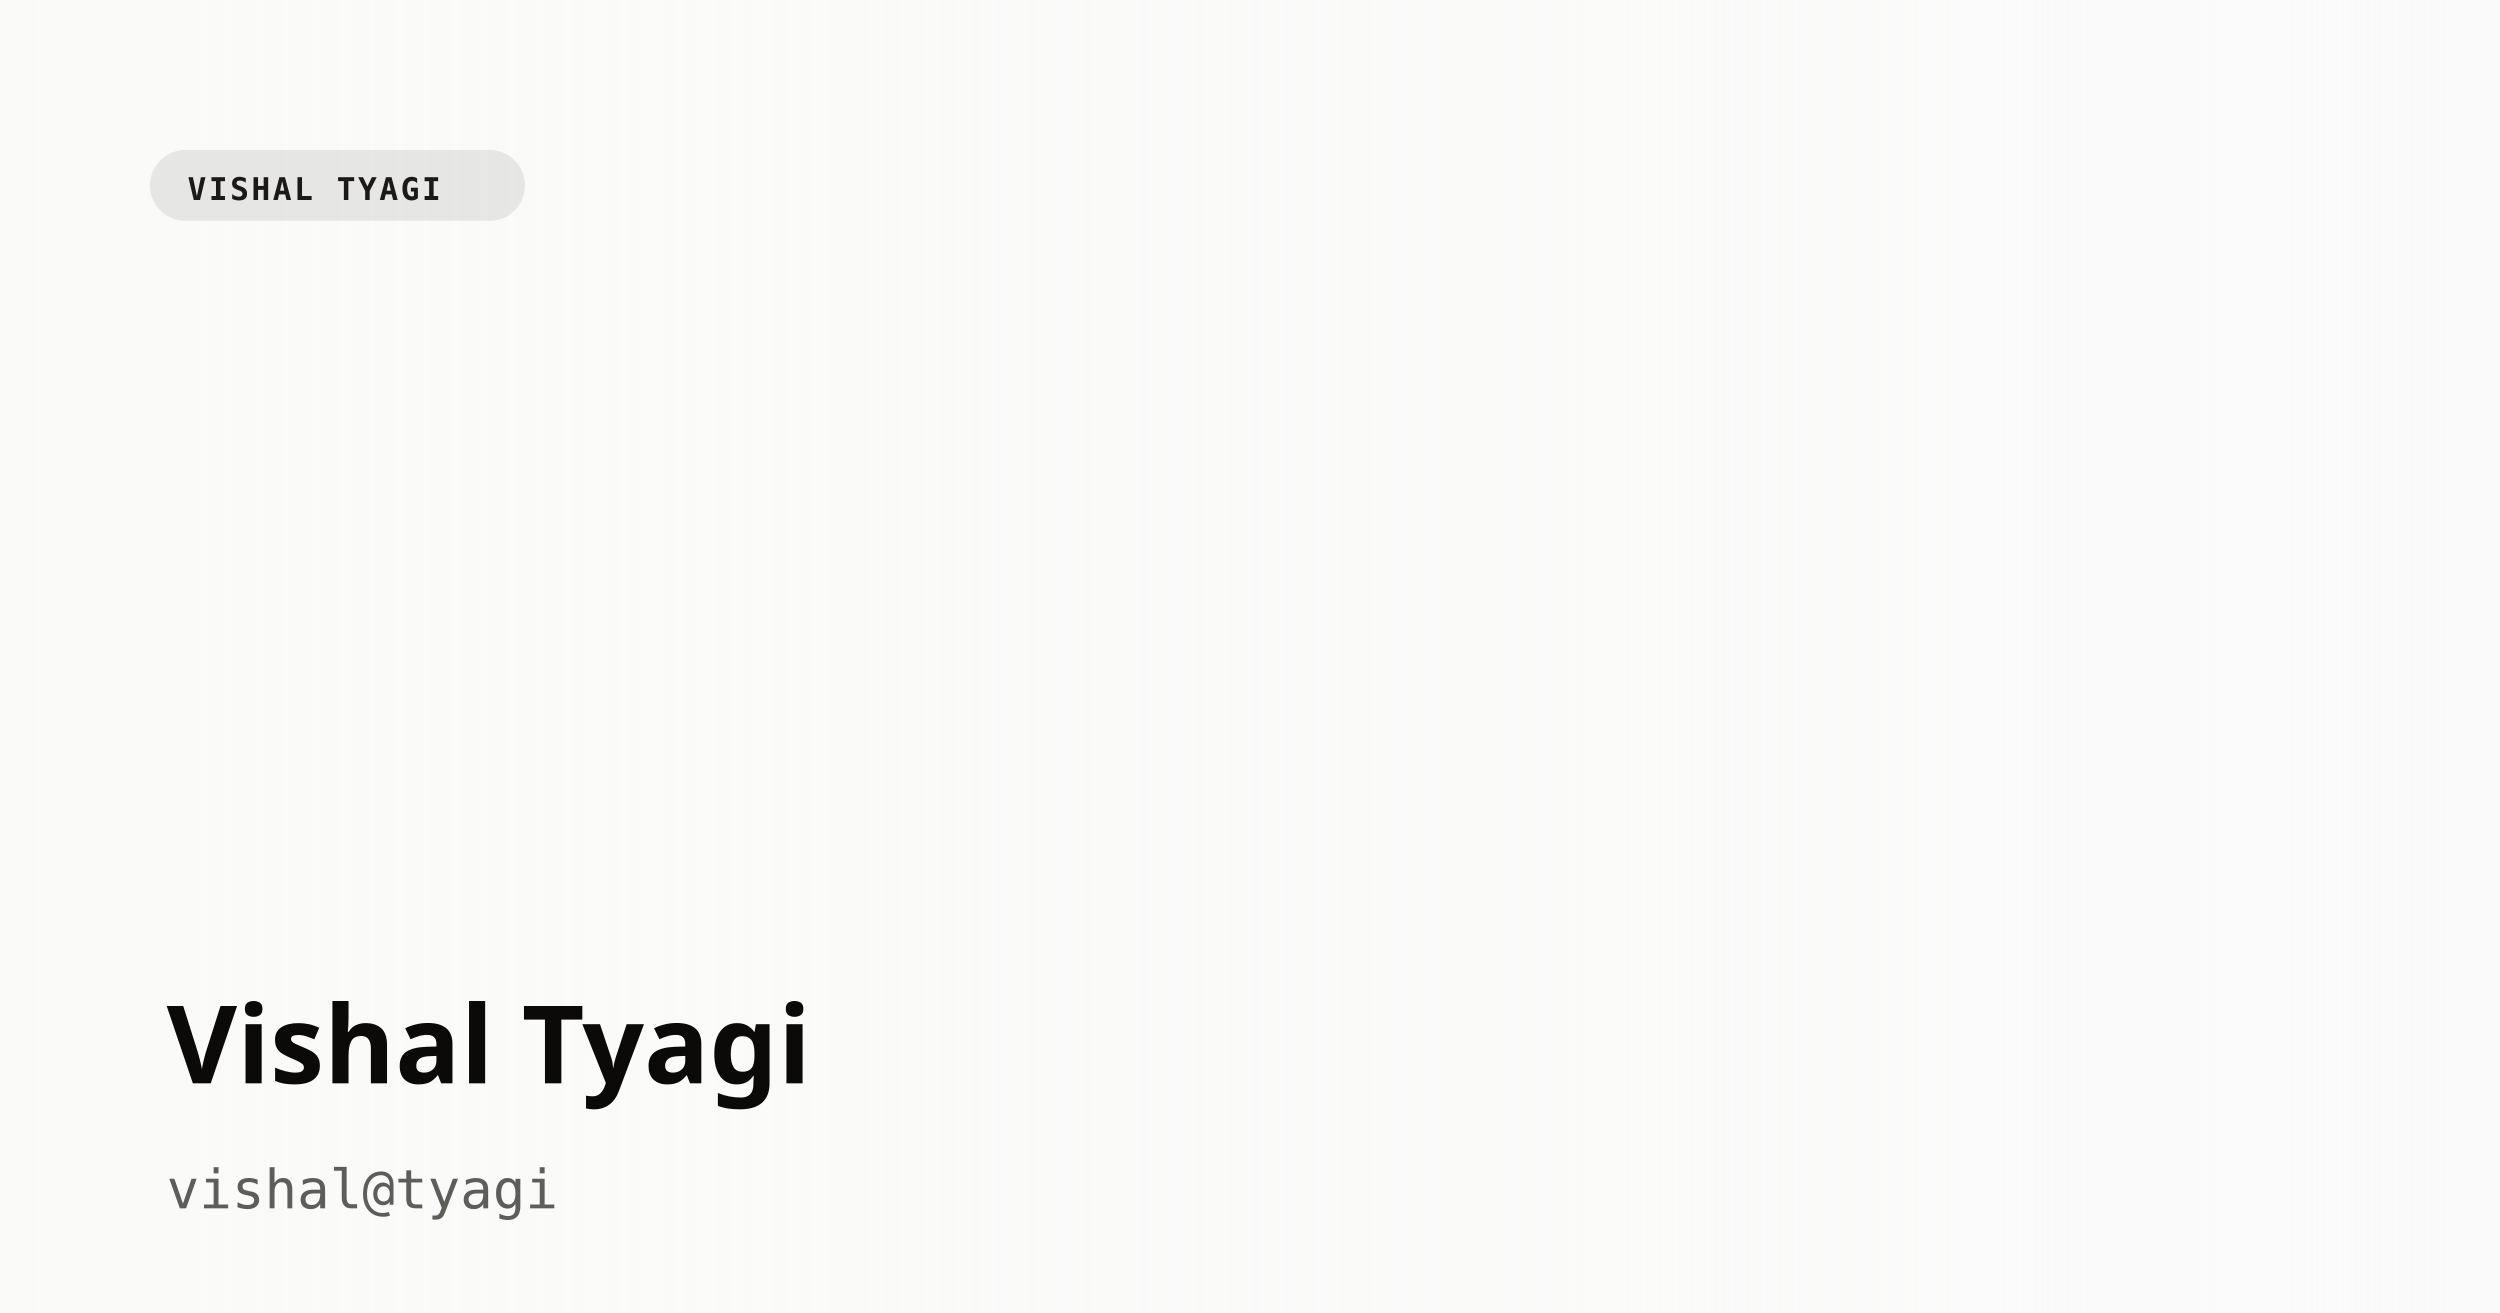
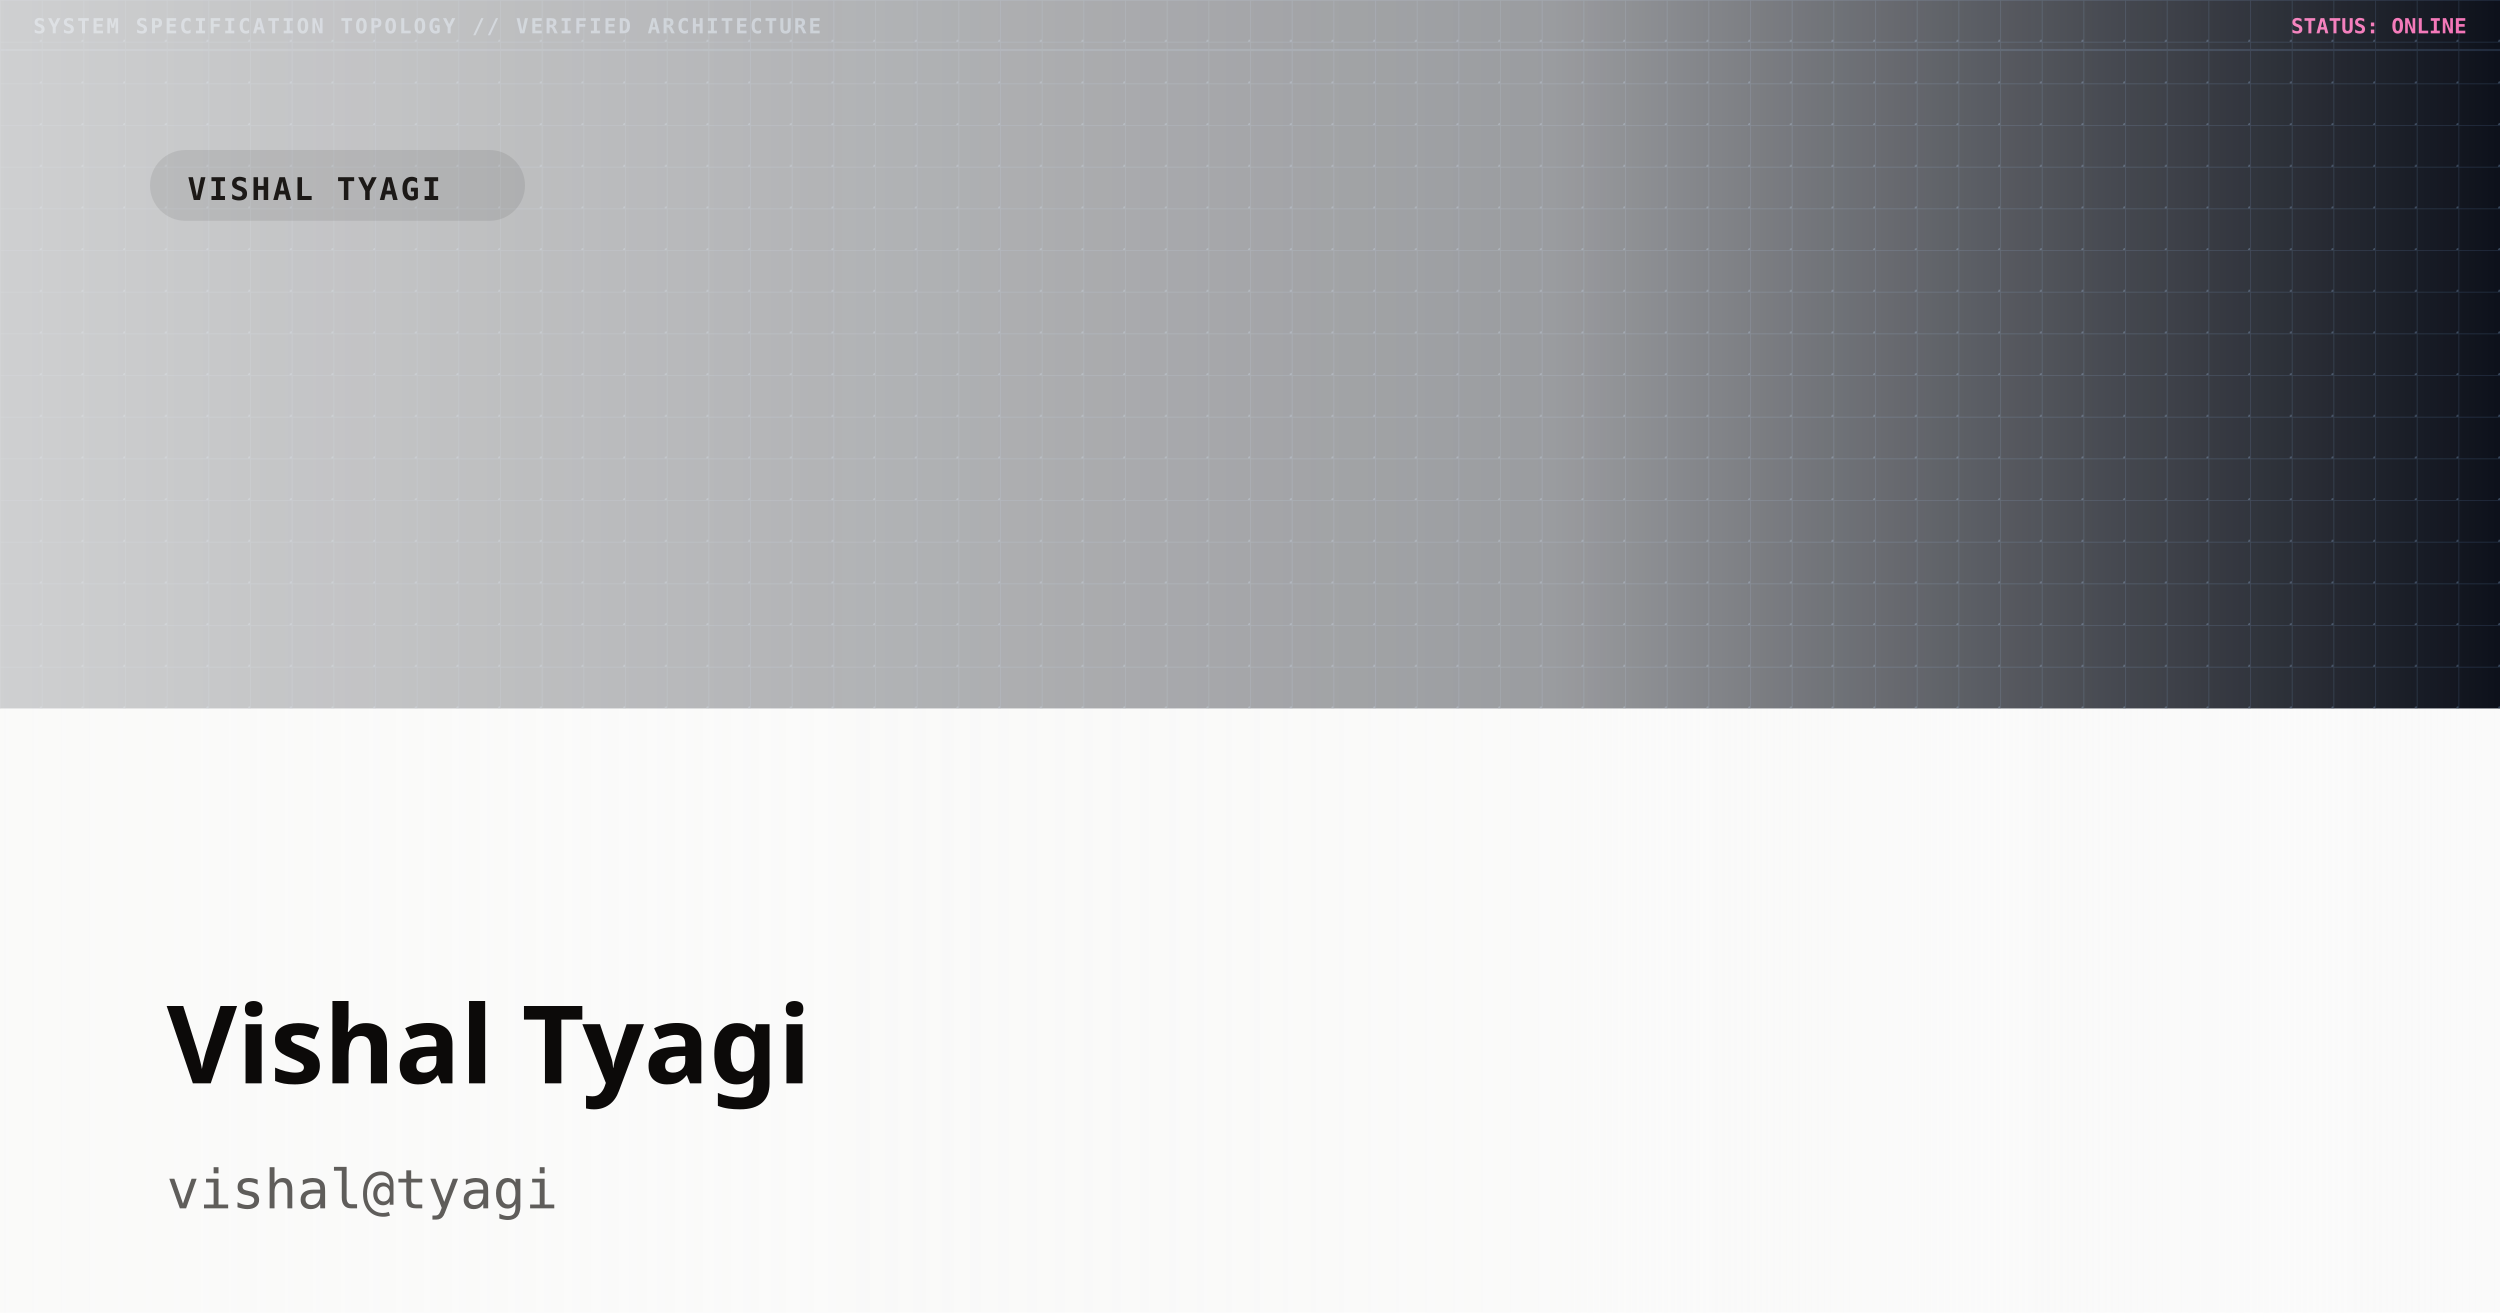
<svg xmlns="http://www.w3.org/2000/svg" width="1200" height="630" viewBox="0 0 1200 630">
  <defs>
+     <pattern id="vishal-tyagi-grid" width="20" height="20" patternUnits="userSpaceOnUse">
+       <path d="M 20 0 L 0 0 0 20" fill="none" stroke="#1E293B" stroke-width="0.75" />
+       <circle cx="20" cy="20" r="1" fill="#334155" />
+     </pattern>
    <linearGradient id="vishal-tyagi-scrim" x1="0" y1="0" x2="1" y2="0">
      <stop offset="0%" stop-color="#fafaf9" stop-opacity="0.82" />
      <stop offset="62%" stop-color="#fafaf9" stop-opacity="0.6" />
      <stop offset="100%" stop-color="#fafaf9" stop-opacity="0" />
    </linearGradient>
  </defs>
  <rect width="1200" height="630" fill="#fafafa" />
-   <rect width="1200" height="340" fill="#fafafa" />
+   <rect width="1200" height="340" fill="#0B0F19" />
+   <rect width="1200" height="340" fill="url(#vishal-tyagi-grid)" />
+   <line x1="0" y1="24" x2="1200" y2="24" stroke="#1E293B" stroke-width="1" />
+   <text x="16" y="16" font-family="monospace" font-size="10" font-weight="600" fill="#64748B" letter-spacing="1">SYSTEM SPECIFICATION TOPOLOGY // VERIFIED ARCHITECTURE</text>
+   <text x="1184" y="16" text-anchor="end" font-family="monospace" font-size="10" font-weight="600" fill="#F472B6">STATUS: ONLINE</text>
  <rect width="1200" height="630" fill="url(#vishal-tyagi-scrim)" />
  <rect x="72" y="72" width="180" height="34" rx="17" fill="#0c0a09" fill-opacity="0.08" />
  <text x="90" y="96" font-family="monospace" font-size="15" font-weight="600" letter-spacing="0.08em" fill="#1c1917">VISHAL TYAGI</text>
  <text font-family="sans-serif" font-size="52" font-weight="700" fill="#0c0a09">
    <tspan x="80" y="520">Vishal Tyagi</tspan>
  </text>
  <text x="80" y="580" font-family="monospace" font-size="26" fill="#1c1917" opacity="0.7">vishal@tyagi</text>
</svg>
